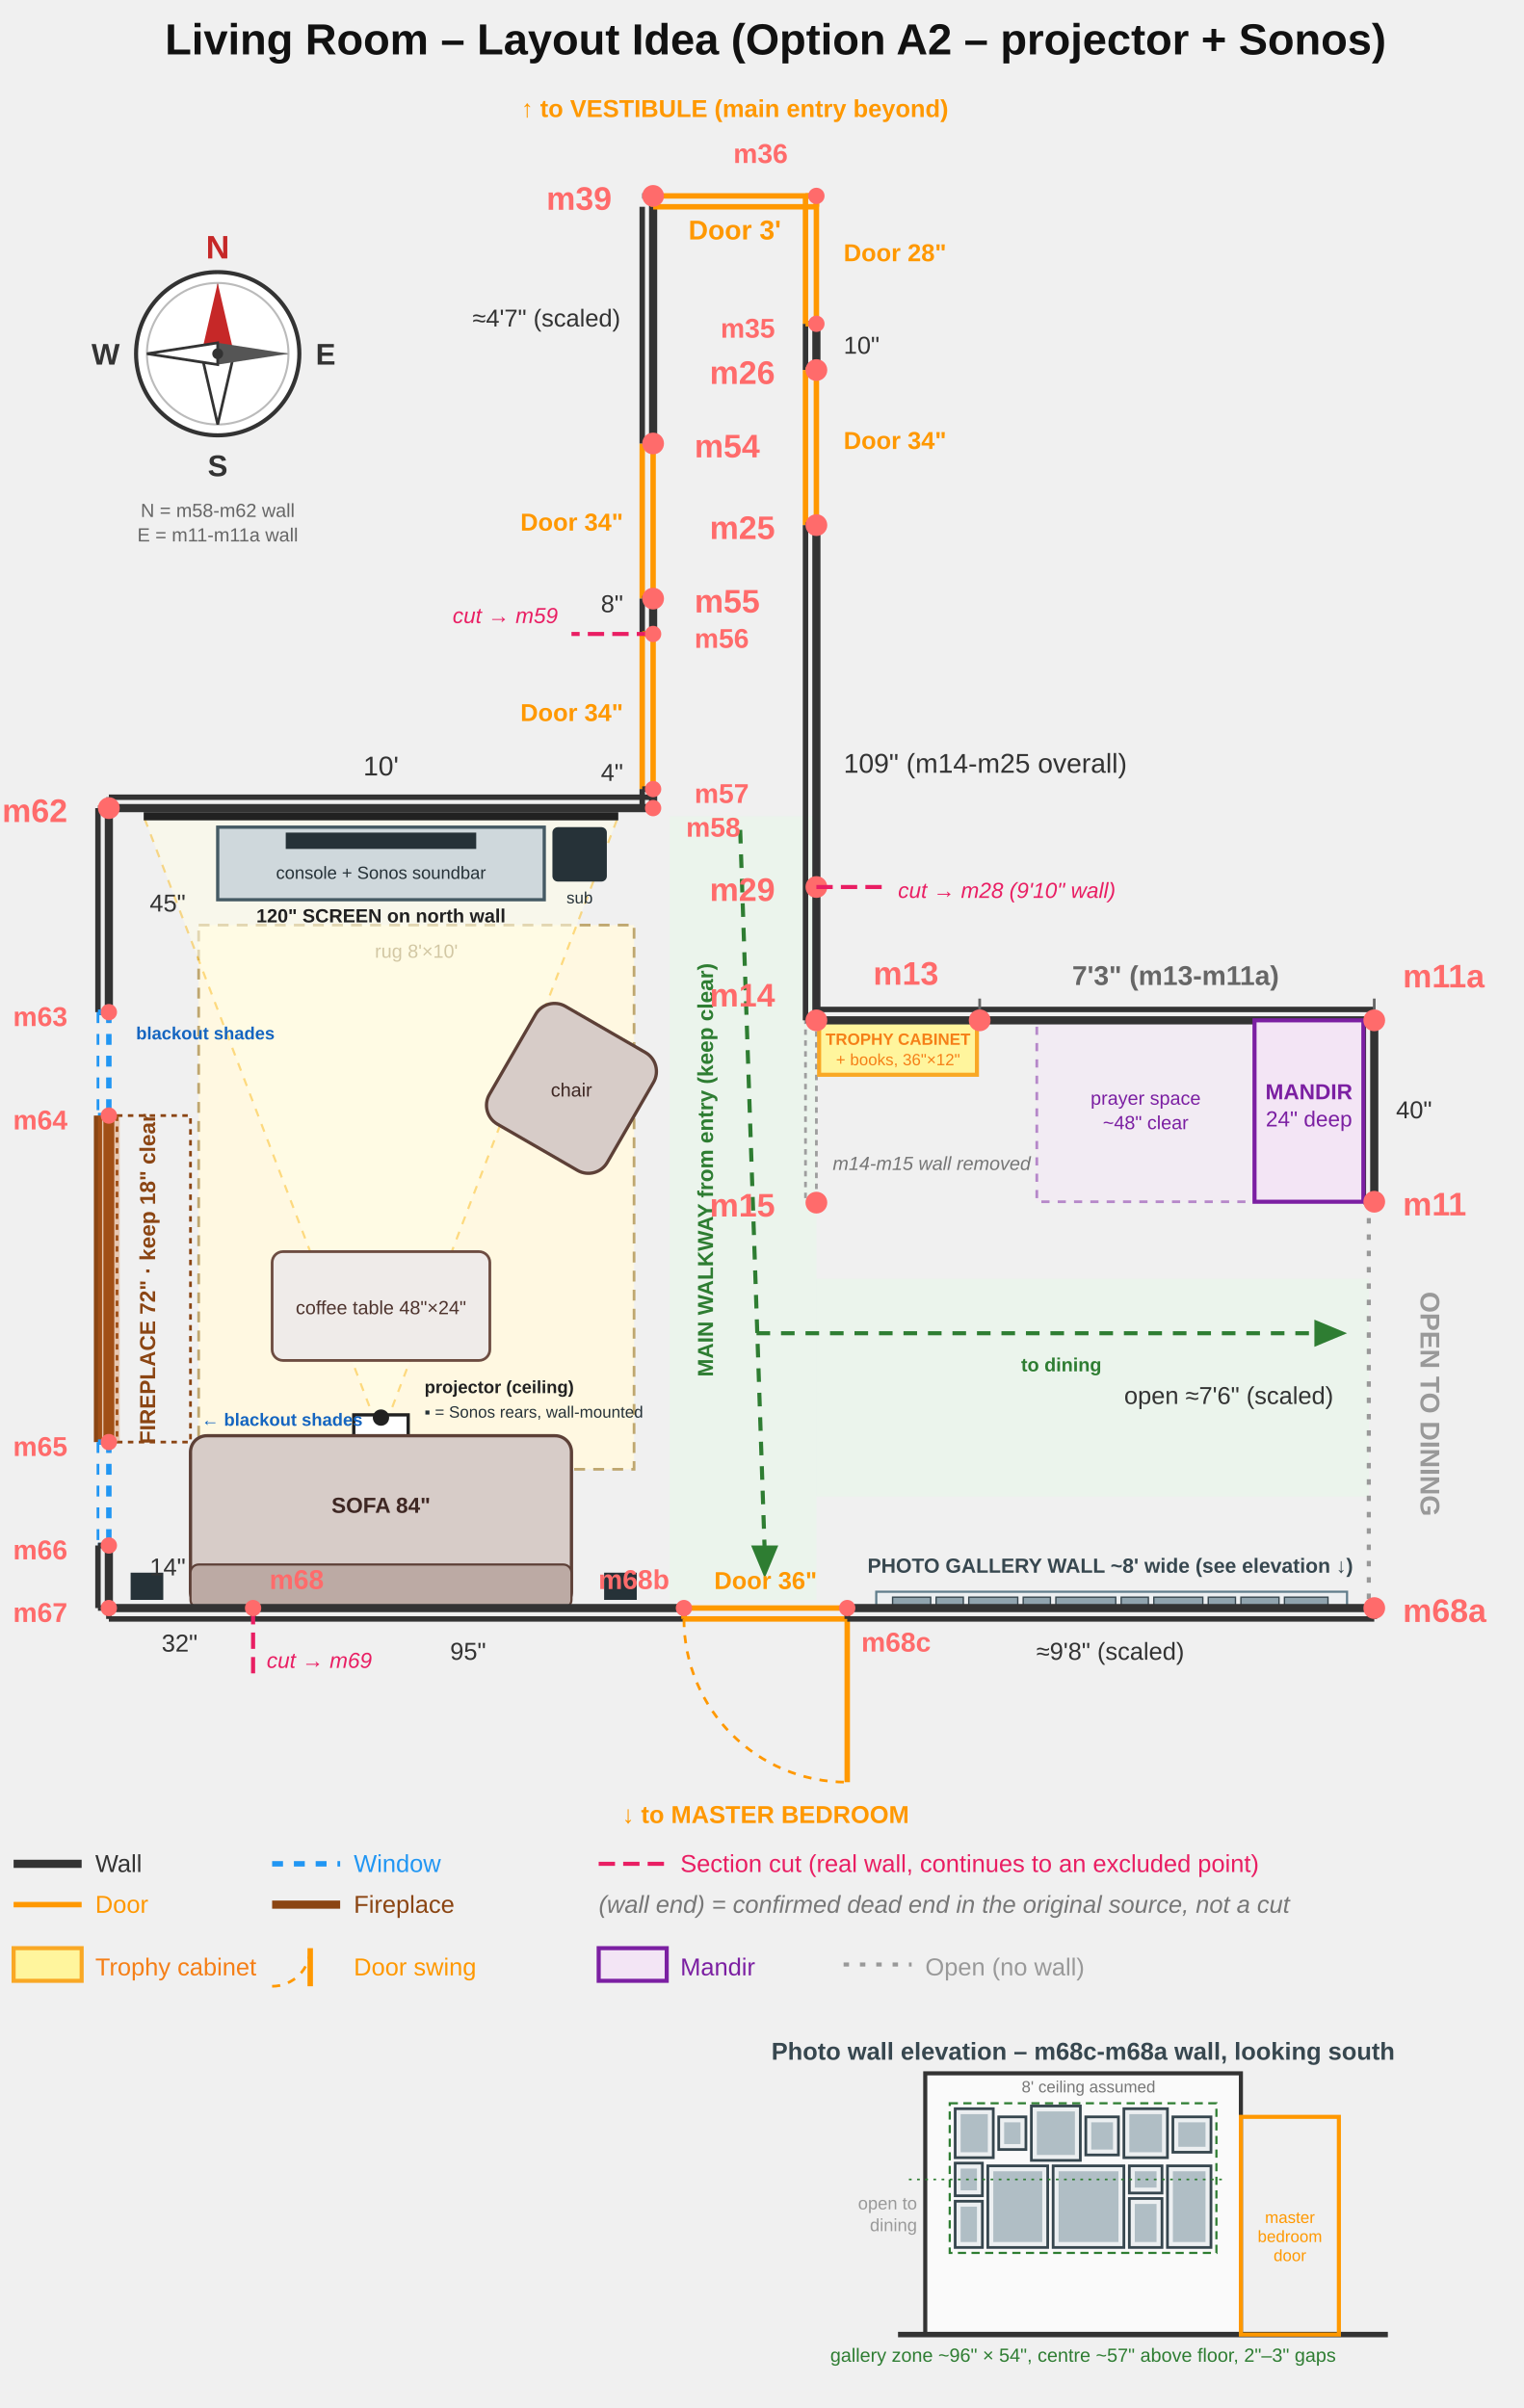
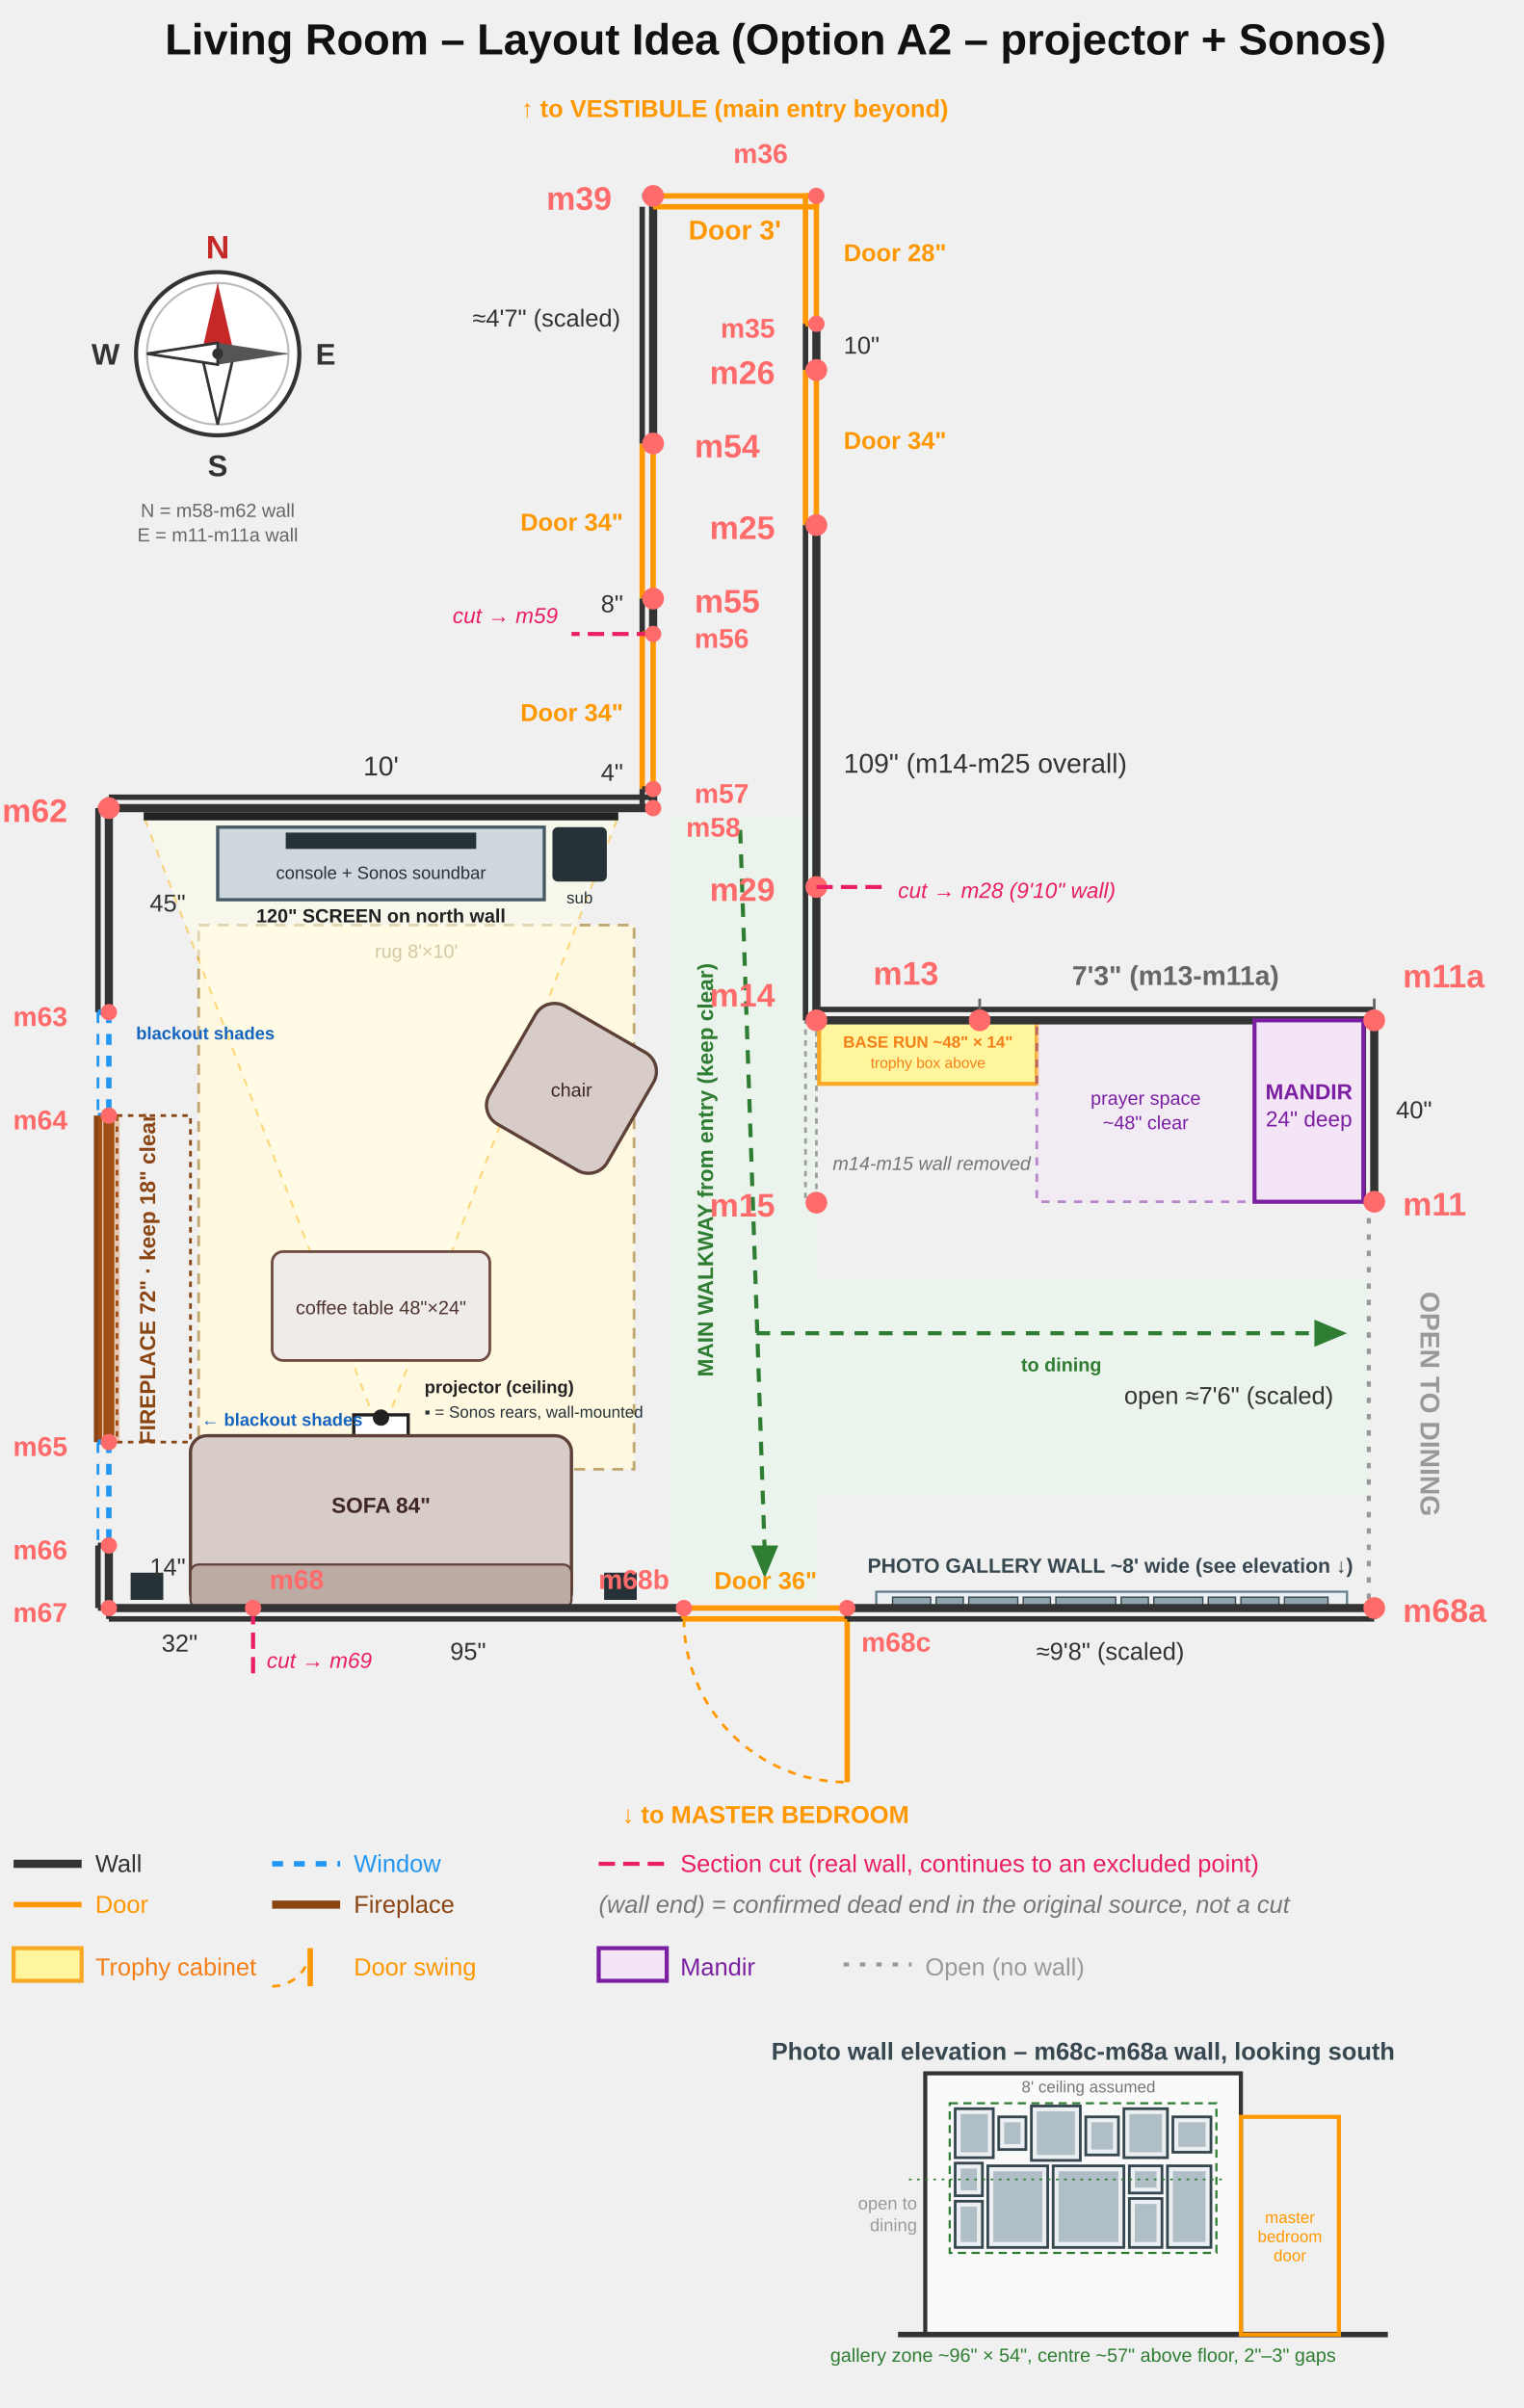
<svg xmlns="http://www.w3.org/2000/svg" viewBox="-10 -490 560 885" width="1120" height="1770" style="background:#fff;font-family:Arial,Helvetica,sans-serif;">
  <text x="275" y="-470" font-size="16" font-weight="bold" text-anchor="middle" fill="#111">Living Room – Layout Idea (Option A2 – projector + Sonos)</text>
  <g id="furniture" font-family="Arial,Helvetica,sans-serif">
    <rect x="236" y="-190" width="54" height="288" fill="#e8f5e9" opacity="0.7" />
    <rect x="290" y="-20" width="203" height="80" fill="#e8f5e9" opacity="0.7" />
    <line x1="262" y1="-185" x2="271" y2="80" stroke="#2e7d32" stroke-width="1.5" stroke-dasharray="5,4" />
    <polygon points="271,90 266,78 276,78" fill="#2e7d32" />
    <line x1="268" y1="0" x2="475" y2="0" stroke="#2e7d32" stroke-width="1.5" stroke-dasharray="5,4" />
    <polygon points="485,0 473,-5 473,5" fill="#2e7d32" />
    <text x="252" y="-60" font-size="8" fill="#2e7d32" font-weight="bold" text-anchor="middle" transform="rotate(-90 252 -60)">MAIN WALKWAY from entry (keep clear)</text>
    <text x="380" y="14" font-size="7" fill="#2e7d32" font-weight="bold" text-anchor="middle">to dining</text>
    <rect x="63" y="-150" width="160" height="200" fill="#fff8e1" stroke="#bfa76f" stroke-width="1" stroke-dasharray="4,3" />
    <text x="143" y="-138" font-size="7" fill="#9c8650" text-anchor="middle">rug 8'×10'</text>
    <rect x="33" y="-80" width="27" height="120" fill="none" stroke="#8b4513" stroke-width="1" stroke-dasharray="2,2" />
    <text x="47" y="-20" font-size="8" fill="#8b4513" font-weight="bold" text-anchor="middle" transform="rotate(-90 47 -20)">FIREPLACE 72" · keep 18" clear</text>
    <polygon points="130,38 42.8,-190 217.2,-190" fill="#fffde7" opacity="0.55" stroke="#fbc02d" stroke-width="0.8" stroke-dasharray="3,3" />
    <line x1="42.8" y1="-190" x2="217.2" y2="-190" stroke="#212121" stroke-width="3" />
    <text x="130" y="-151" font-size="7" fill="#212121" text-anchor="middle" font-weight="bold">120" SCREEN on north wall</text>
    <rect x="70" y="-186" width="120" height="26.67" fill="#cfd8dc" stroke="#455a64" stroke-width="1.2" />
    <rect x="95" y="-184" width="70" height="6" fill="#263238" />
    <text x="130" y="-167" font-size="6.5" fill="#263238" text-anchor="middle">console + Sonos soundbar</text>
    <rect x="193" y="-186" width="20" height="20" rx="2" fill="#263238" />
    <text x="203" y="-158" font-size="6" fill="#263238" text-anchor="middle">sub</text>
    <rect x="120" y="30" width="20" height="16" fill="#fff" stroke="#212121" stroke-width="1.2" />
    <circle cx="130" cy="31" r="3" fill="#212121" />
    <text x="146" y="22" font-size="6.5" fill="#212121" font-weight="bold">projector (ceiling)</text>
    <text x="146" y="31" font-size="6" fill="#263238">▪ = Sonos rears, wall-mounted</text>
    <rect x="38" y="88" width="12" height="10" fill="#263238" />
    <rect x="212" y="88" width="12" height="10" fill="#263238" />
    <text x="40" y="-108" font-size="6.5" fill="#1565c0" font-weight="bold">blackout shades</text>
    <text x="64" y="34" font-size="6.5" fill="#1565c0" font-weight="bold">← blackout shades</text>
    <rect x="60" y="37.67" width="140" height="63.33" rx="6" fill="#d7ccc8" stroke="#5d4037" stroke-width="1.2" />
    <rect x="60" y="85" width="140" height="16" rx="3" fill="#bcaaa4" stroke="#5d4037" stroke-width="0.8" />
    <text x="130" y="66" font-size="8" fill="#3e2723" text-anchor="middle" font-weight="bold">SOFA 84"</text>
    <rect x="90" y="-30" width="80" height="40" rx="4" fill="#efebe9" stroke="#6d4c41" stroke-width="1" />
    <text x="130" y="-7" font-size="7" fill="#4e342e" text-anchor="middle">coffee table 48"×24"</text>
    <rect x="175" y="-115" width="50" height="50" rx="8" fill="#d7ccc8" stroke="#5d4037" stroke-width="1.2" transform="rotate(30 200 -90)" />
    <text x="200" y="-87" font-size="7" fill="#3e2723" text-anchor="middle">chair</text>
    <rect x="286" y="-115" width="4" height="66.67" fill="none" stroke="#9e9e9e" stroke-width="1" stroke-dasharray="2,2" />
    <text x="296" y="-60" font-size="7" fill="#757575" font-style="italic">m14-m15 wall removed</text>
-     <rect x="291" y="-115" width="58" height="20" fill="#fff59d" stroke="#f9a825" stroke-width="1.5" />
-     <text x="320" y="-106" font-size="6" fill="#f57f17" font-weight="bold" text-anchor="middle">TROPHY CABINET</text>
-     <text x="320" y="-98.5" font-size="6" fill="#f57f17" text-anchor="middle">+ books, 36"×12"</text>
+     <rect x="291" y="-115" width="80" height="23.33" fill="#fff59d" stroke="#f9a825" stroke-width="1.5" />
+     <text x="331" y="-105" font-size="6" fill="#f57f17" font-weight="bold" text-anchor="middle">BASE RUN ~48" × 14"</text>
+     <text x="331" y="-97.5" font-size="5.5" fill="#f57f17" text-anchor="middle">trophy box above</text>
    <rect x="312" y="95" width="173" height="6" fill="#eceff1" stroke="#607d8b" stroke-width="0.8" />
    <rect x="318" y="97" width="14" height="4" fill="#90a4ae" stroke="#37474f" stroke-width="0.5" />
    <rect x="334" y="97" width="10" height="4" fill="#90a4ae" stroke="#37474f" stroke-width="0.5" />
    <rect x="346" y="97" width="18" height="4" fill="#90a4ae" stroke="#37474f" stroke-width="0.5" />
    <rect x="366" y="97" width="10" height="4" fill="#90a4ae" stroke="#37474f" stroke-width="0.5" />
    <rect x="378" y="97" width="22" height="4" fill="#90a4ae" stroke="#37474f" stroke-width="0.5" />
    <rect x="402" y="97" width="10" height="4" fill="#90a4ae" stroke="#37474f" stroke-width="0.5" />
    <rect x="414" y="97" width="18" height="4" fill="#90a4ae" stroke="#37474f" stroke-width="0.5" />
    <rect x="434" y="97" width="10" height="4" fill="#90a4ae" stroke="#37474f" stroke-width="0.5" />
    <rect x="446" y="97" width="14" height="4" fill="#90a4ae" stroke="#37474f" stroke-width="0.5" />
    <rect x="462" y="97" width="16" height="4" fill="#90a4ae" stroke="#37474f" stroke-width="0.5" />
    <text x="398" y="88" font-size="7.5" fill="#37474f" font-weight="bold" text-anchor="middle">PHOTO GALLERY WALL ~8' wide (see elevation ↓)</text>
    <rect x="371" y="-115" width="80" height="66.67" fill="#f3e5f5" opacity="0.5" stroke="#7b1fa2" stroke-width="1" stroke-dasharray="3,3" />
    <text x="411" y="-84" font-size="7" fill="#7b1fa2" text-anchor="middle">prayer space</text>
    <text x="411" y="-75" font-size="7" fill="#7b1fa2" text-anchor="middle">~48" clear</text>
  </g>
  <line x1="230" y1="-327" x2="230" y2="-270" stroke="#ff9800" stroke-width="2" />
  <line x1="226" y1="-327" x2="226" y2="-270" stroke="#ff9800" stroke-width="2" />
  <line x1="230" y1="-327" x2="226" y2="-327" stroke="#ff9800" stroke-width="2" />
  <line x1="230" y1="-270" x2="226" y2="-270" stroke="#ff9800" stroke-width="2" />
  <text x="219" y="-295" font-size="9" fill="#ff9800" text-anchor="end" font-weight="bold">Door 34"</text>
  <line x1="230" y1="-270" x2="230" y2="-257" stroke="#333" stroke-width="3" />
  <line x1="226" y1="-270" x2="226" y2="-257" stroke="#333" stroke-width="2" />
  <line x1="230" y1="-270" x2="226" y2="-270" stroke="#333" stroke-width="2" />
  <line x1="230" y1="-257" x2="226" y2="-257" stroke="#333" stroke-width="2" />
  <text x="219" y="-265" font-size="9" fill="#333" text-anchor="end">8"</text>
  <line x1="230" y1="-257" x2="230" y2="-200" stroke="#ff9800" stroke-width="2" />
  <line x1="226" y1="-257" x2="226" y2="-200" stroke="#ff9800" stroke-width="2" />
  <line x1="230" y1="-257" x2="226" y2="-257" stroke="#ff9800" stroke-width="2" />
  <line x1="230" y1="-200" x2="226" y2="-200" stroke="#ff9800" stroke-width="2" />
  <text x="219" y="-225" font-size="9" fill="#ff9800" text-anchor="end" font-weight="bold">Door 34"</text>
  <line x1="230" y1="-200" x2="230" y2="-193" stroke="#333" stroke-width="3" />
  <line x1="226" y1="-200" x2="226" y2="-193" stroke="#333" stroke-width="2" />
  <line x1="230" y1="-200" x2="226" y2="-200" stroke="#333" stroke-width="2" />
  <line x1="230" y1="-193" x2="226" y2="-193" stroke="#333" stroke-width="2" />
  <text x="219" y="-203" font-size="9" fill="#333" text-anchor="end">4"</text>
  <line x1="230" y1="-193" x2="30" y2="-193" stroke="#333" stroke-width="3" />
  <line x1="230" y1="-197" x2="30" y2="-197" stroke="#333" stroke-width="2" />
  <line x1="230" y1="-193" x2="230" y2="-197" stroke="#333" stroke-width="2" />
  <line x1="30" y1="-193" x2="30" y2="-197" stroke="#333" stroke-width="2" />
  <text x="130" y="-205" font-size="10" fill="#333" text-anchor="middle">10'</text>
  <line x1="30" y1="-193" x2="30" y2="-118" stroke="#333" stroke-width="3" />
  <line x1="26" y1="-193" x2="26" y2="-118" stroke="#333" stroke-width="2" />
  <line x1="30" y1="-193" x2="26" y2="-193" stroke="#333" stroke-width="2" />
  <line x1="30" y1="-118" x2="26" y2="-118" stroke="#333" stroke-width="2" />
  <text x="45" y="-155" font-size="9" fill="#333" text-anchor="start">45"</text>
  <line x1="30" y1="-118" x2="30" y2="-80" stroke="#2196F3" stroke-width="2" stroke-dasharray="4,4" />
  <line x1="26" y1="-118" x2="26" y2="-80" stroke="#2196F3" stroke-width="1" stroke-dasharray="4,4" />
  <line x1="30" y1="-118" x2="26" y2="-118" stroke="#2196F3" stroke-width="2" />
  <line x1="30" y1="-80" x2="26" y2="-80" stroke="#2196F3" stroke-width="2" />
  <line x1="30" y1="-80" x2="30" y2="40" stroke="#8b4513" stroke-width="4" />
  <line x1="26" y1="-80" x2="26" y2="40" stroke="#8b4513" stroke-width="3" />
  <rect x="26" y="-80" width="8" height="120" fill="#d2691e" opacity="0.3" />
  <line x1="30" y1="40" x2="30" y2="78" stroke="#2196F3" stroke-width="2" stroke-dasharray="4,4" />
  <line x1="26" y1="40" x2="26" y2="78" stroke="#2196F3" stroke-width="1" stroke-dasharray="4,4" />
  <line x1="30" y1="40" x2="26" y2="40" stroke="#2196F3" stroke-width="2" />
  <line x1="30" y1="78" x2="26" y2="78" stroke="#2196F3" stroke-width="2" />
  <line x1="30" y1="78" x2="30" y2="101" stroke="#333" stroke-width="3" />
  <line x1="26" y1="78" x2="26" y2="101" stroke="#333" stroke-width="2" />
  <line x1="30" y1="78" x2="26" y2="78" stroke="#333" stroke-width="2" />
  <line x1="30" y1="101" x2="26" y2="101" stroke="#333" stroke-width="2" />
  <text x="45" y="89" font-size="9" fill="#333" text-anchor="start">14"</text>
  <line x1="30" y1="101" x2="83" y2="101" stroke="#333" stroke-width="3" />
  <line x1="30" y1="105" x2="83" y2="105" stroke="#333" stroke-width="2" />
  <line x1="30" y1="101" x2="30" y2="105" stroke="#333" stroke-width="2" />
  <line x1="83" y1="101" x2="83" y2="105" stroke="#333" stroke-width="2" />
  <text x="56" y="117" font-size="9" fill="#333" text-anchor="middle">32"</text>
  <line x1="230" y1="-327" x2="230" y2="-418" stroke="#333" stroke-width="3" />
  <line x1="226" y1="-327" x2="226" y2="-414" stroke="#333" stroke-width="2" />
  <line x1="230" y1="-418" x2="226" y2="-418" stroke="#333" stroke-width="2" />
  <text x="218" y="-370" font-size="9" fill="#333" text-anchor="end">≈4'7" (scaled)</text>
  <line x1="290" y1="-354" x2="290" y2="-371" stroke="#333" stroke-width="3" />
  <line x1="286" y1="-354" x2="286" y2="-371" stroke="#333" stroke-width="2" />
  <line x1="290" y1="-354" x2="286" y2="-354" stroke="#333" stroke-width="2" />
  <line x1="290" y1="-371" x2="286" y2="-371" stroke="#333" stroke-width="2" />
  <text x="300" y="-360" font-size="9" fill="#333" text-anchor="start">10"</text>
  <line x1="290" y1="-371" x2="290" y2="-418" stroke="#ff9800" stroke-width="2" />
  <line x1="286" y1="-371" x2="286" y2="-418" stroke="#ff9800" stroke-width="2" />
  <line x1="290" y1="-371" x2="286" y2="-371" stroke="#ff9800" stroke-width="2" />
  <line x1="290" y1="-418" x2="286" y2="-418" stroke="#ff9800" stroke-width="2" />
  <text x="300" y="-394" font-size="9" fill="#ff9800" text-anchor="start" font-weight="bold">Door 28"</text>
  <line x1="290" y1="-418" x2="230" y2="-418" stroke="#ff9800" stroke-width="2" />
  <line x1="290" y1="-414" x2="230" y2="-414" stroke="#ff9800" stroke-width="2" />
  <line x1="290" y1="-418" x2="290" y2="-414" stroke="#ff9800" stroke-width="2" />
  <line x1="230" y1="-418" x2="230" y2="-414" stroke="#ff9800" stroke-width="2" />
  <text x="260" y="-402" font-size="10" fill="#ff9800" text-anchor="middle" font-weight="bold">Door 3'</text>
  <line x1="290" y1="-297" x2="290" y2="-354" stroke="#ff9800" stroke-width="2" />
  <line x1="286" y1="-297" x2="286" y2="-354" stroke="#ff9800" stroke-width="2" />
  <line x1="290" y1="-297" x2="286" y2="-297" stroke="#ff9800" stroke-width="2" />
  <line x1="290" y1="-354" x2="286" y2="-354" stroke="#ff9800" stroke-width="2" />
  <text x="300" y="-325" font-size="9" fill="#ff9800" text-anchor="start" font-weight="bold">Door 34"</text>
  <line x1="290" y1="-115" x2="290" y2="-297" stroke="#333" stroke-width="3" />
  <line x1="286" y1="-115" x2="286" y2="-297" stroke="#333" stroke-width="2" />
  <line x1="290" y1="-115" x2="286" y2="-115" stroke="#333" stroke-width="2" />
  <line x1="290" y1="-297" x2="286" y2="-297" stroke="#333" stroke-width="2" />
  <text x="300" y="-206" font-size="10" fill="#333" text-anchor="start">109" (m14-m25 overall)</text>
  <line x1="350" y1="-115" x2="290" y2="-115" stroke="#333" stroke-width="3" />
  <line x1="350" y1="-119" x2="290" y2="-119" stroke="#333" stroke-width="2" />
  <line x1="350" y1="-115" x2="350" y2="-119" stroke="#333" stroke-width="2" />
  <line x1="290" y1="-115" x2="290" y2="-119" stroke="#333" stroke-width="2" />
  <line x1="350" y1="-115" x2="495" y2="-115" stroke="#333" stroke-width="3" />
  <line x1="350" y1="-119" x2="495" y2="-119" stroke="#333" stroke-width="2" />
  <line x1="350" y1="-119" x2="350" y2="-123" stroke="#666" stroke-width="1" />
  <line x1="495" y1="-119" x2="495" y2="-123" stroke="#666" stroke-width="1" />
  <text x="422" y="-128" font-size="10" fill="#666" font-weight="bold" text-anchor="middle">7'3" (m13-m11a)</text>
  <line x1="495" y1="-115" x2="495" y2="-48.33" stroke="#333" stroke-width="3" />
  <line x1="491" y1="-115" x2="491" y2="-48.33" stroke="#333" stroke-width="2" />
  <line x1="495" y1="-115" x2="491" y2="-115" stroke="#333" stroke-width="2" />
  <line x1="495" y1="-48.33" x2="491" y2="-48.33" stroke="#333" stroke-width="2" />
  <text x="503" y="-79" font-size="9" fill="#333" text-anchor="start">40"</text>
  <rect x="451" y="-115" width="40" height="66.67" fill="#f3e5f5" stroke="#7b1fa2" stroke-width="1.5" />
  <text x="471" y="-86" font-size="8" fill="#7b1fa2" font-weight="bold" text-anchor="middle">MANDIR</text>
  <text x="471" y="-76" font-size="8" fill="#7b1fa2" text-anchor="middle">24" deep</text>
  <line x1="493" y1="-48.33" x2="493" y2="101" stroke="#999" stroke-width="1.5" stroke-dasharray="2,4" />
  <text x="480" y="26" font-size="9" fill="#333" text-anchor="end">open ≈7'6" (scaled)</text>
  <text x="512" y="26" font-size="10" fill="#999" font-weight="bold" text-anchor="middle" transform="rotate(90 512 26)">OPEN TO DINING</text>
  <line x1="83" y1="101" x2="241.33" y2="101" stroke="#333" stroke-width="3" />
  <line x1="83" y1="105" x2="241.33" y2="105" stroke="#333" stroke-width="2" />
  <line x1="241.33" y1="101" x2="241.33" y2="105" stroke="#333" stroke-width="2" />
  <text x="162" y="120" font-size="9" fill="#333" text-anchor="middle">95"</text>
  <line x1="241.33" y1="101" x2="301.33" y2="101" stroke="#ff9800" stroke-width="2" />
  <line x1="241.33" y1="105" x2="301.33" y2="105" stroke="#ff9800" stroke-width="2" />
  <line x1="241.33" y1="101" x2="241.33" y2="105" stroke="#ff9800" stroke-width="2" />
  <line x1="301.33" y1="101" x2="301.33" y2="105" stroke="#ff9800" stroke-width="2" />
  <line x1="301.33" y1="105" x2="301.33" y2="165" stroke="#ff9800" stroke-width="2" />
  <path d="M241.33,105 A60,60 0 0,0 301.33,165" fill="none" stroke="#ff9800" stroke-width="1" stroke-dasharray="3,3" />
  <text x="271.33" y="94" font-size="9" fill="#ff9800" text-anchor="middle" font-weight="bold">Door 36"</text>
  <text x="271.33" y="180" font-size="9" fill="#ff9800" text-anchor="middle" font-weight="bold">↓ to MASTER BEDROOM</text>
  <text x="260" y="-447" font-size="9" fill="#ff9800" text-anchor="middle" font-weight="bold">↑ to VESTIBULE (main entry beyond)</text>
  <line x1="301.33" y1="101" x2="495" y2="101" stroke="#333" stroke-width="3" />
  <line x1="301.33" y1="105" x2="495" y2="105" stroke="#333" stroke-width="2" />
  <line x1="301.33" y1="101" x2="301.33" y2="105" stroke="#333" stroke-width="2" />
  <line x1="495" y1="101" x2="495" y2="105" stroke="#333" stroke-width="2" />
  <text x="398" y="120" font-size="9" fill="#333" text-anchor="middle">≈9'8" (scaled)</text>
  <circle cx="241.33" cy="101" r="3" fill="#ff6b6b" />
  <text x="236" y="94" font-size="10" fill="#ff6b6b" font-weight="bold" text-anchor="end">m68b</text>
  <circle cx="301.33" cy="101" r="3" fill="#ff6b6b" />
  <text x="306.5" y="117" font-size="10" fill="#ff6b6b" font-weight="bold">m68c</text>
  <circle cx="495" cy="101" r="4" fill="#ff6b6b" />
  <text x="505.5" y="106.1" font-size="12" fill="#ff6b6b" font-weight="bold">m68a</text>
  <line x1="230" y1="-257" x2="200" y2="-257" stroke="#e91e63" stroke-width="1.5" stroke-dasharray="6,3" />
  <text x="195" y="-261" font-size="8" fill="#e91e63" text-anchor="end" font-style="italic">cut → m59</text>
  <line x1="83" y1="101" x2="83" y2="125" stroke="#e91e63" stroke-width="1.5" stroke-dasharray="6,3" />
  <text x="88" y="123" font-size="8" fill="#e91e63" font-style="italic">cut → m69</text>
  <circle cx="290" cy="-164" r="4" fill="#ff6b6b" />
  <line x1="290" y1="-164" x2="315" y2="-164" stroke="#e91e63" stroke-width="1.5" stroke-dasharray="6,3" />
  <text x="320" y="-160" font-size="8" fill="#e91e63" font-style="italic">cut → m28 (9'10" wall)</text>
  <text x="274.8" y="-158.9" font-size="12" fill="#ff6b6b" font-weight="bold" text-anchor="end">m29</text>
  <circle cx="230" cy="-193" r="3" fill="#ff6b6b" />
  <text x="242.1" y="-182.5" font-size="10" fill="#ff6b6b" font-weight="bold">m58</text>
  <circle cx="30" cy="-193" r="4" fill="#ff6b6b" />
  <text x="14.8" y="-187.9" font-size="12" fill="#ff6b6b" font-weight="bold" text-anchor="end">m62</text>
  <circle cx="30" cy="-118" r="3" fill="#ff6b6b" />
  <text x="14.8" y="-112.9" font-size="10" fill="#ff6b6b" font-weight="bold" text-anchor="end">m63</text>
  <circle cx="30" cy="-80" r="3" fill="#ff6b6b" />
  <text x="14.8" y="-74.9" font-size="10" fill="#ff6b6b" font-weight="bold" text-anchor="end">m64</text>
  <circle cx="30" cy="40" r="3" fill="#ff6b6b" />
  <text x="14.8" y="45.1" font-size="10" fill="#ff6b6b" font-weight="bold" text-anchor="end">m65</text>
  <circle cx="30" cy="78" r="3" fill="#ff6b6b" />
  <text x="14.8" y="83.1" font-size="10" fill="#ff6b6b" font-weight="bold" text-anchor="end">m66</text>
  <circle cx="30" cy="101" r="3" fill="#ff6b6b" />
  <text x="14.8" y="106.1" font-size="10" fill="#ff6b6b" font-weight="bold" text-anchor="end">m67</text>
  <circle cx="83" cy="101" r="3" fill="#ff6b6b" />
  <text x="89" y="94" font-size="10" fill="#ff6b6b" font-weight="bold">m68</text>
  <circle cx="290" cy="-418" r="3" fill="#ff6b6b" />
  <text x="279.5" y="-430.1" font-size="10" fill="#ff6b6b" font-weight="bold" text-anchor="end">m36</text>
  <circle cx="290" cy="-371" r="3" fill="#ff6b6b" />
  <text x="274.8" y="-365.9" font-size="10" fill="#ff6b6b" font-weight="bold" text-anchor="end">m35</text>
  <circle cx="290" cy="-354" r="4" fill="#ff6b6b" />
  <text x="274.8" y="-348.9" font-size="12" fill="#ff6b6b" font-weight="bold" text-anchor="end">m26</text>
  <circle cx="290" cy="-297" r="4" fill="#ff6b6b" />
  <text x="274.8" y="-291.9" font-size="12" fill="#ff6b6b" font-weight="bold" text-anchor="end">m25</text>
  <circle cx="290" cy="-115" r="4" fill="#ff6b6b" />
  <text x="274.8" y="-120.1" font-size="12" fill="#ff6b6b" font-weight="bold" text-anchor="end">m14</text>
  <circle cx="290" cy="-48" r="4" fill="#ff6b6b" />
  <text x="274.8" y="-42.9" font-size="12" fill="#ff6b6b" font-weight="bold" text-anchor="end">m15</text>
  <circle cx="350" cy="-115" r="4" fill="#ff6b6b" />
  <text x="334.9" y="-128.1" font-size="12" fill="#ff6b6b" font-weight="bold" text-anchor="end">m13</text>
  <circle cx="495" cy="-115" r="4" fill="#ff6b6b" />
  <text x="505.5" y="-127.1" font-size="12" fill="#ff6b6b" font-weight="bold">m11a</text>
  <circle cx="495" cy="-48.33" r="4" fill="#ff6b6b" />
  <text x="505.5" y="-43.3" font-size="12" fill="#ff6b6b" font-weight="bold">m11</text>
  <circle cx="230" cy="-418" r="4" fill="#ff6b6b" />
  <text x="214.8" y="-412.9" font-size="12" fill="#ff6b6b" font-weight="bold" text-anchor="end">m39</text>
  <circle cx="230" cy="-327" r="4" fill="#ff6b6b" />
  <text x="245.2" y="-321.9" font-size="12" fill="#ff6b6b" font-weight="bold">m54</text>
  <circle cx="230" cy="-270" r="4" fill="#ff6b6b" />
  <text x="245.2" y="-264.9" font-size="12" fill="#ff6b6b" font-weight="bold">m55</text>
  <circle cx="230" cy="-257" r="3" fill="#ff6b6b" />
  <text x="245.2" y="-251.9" font-size="10" fill="#ff6b6b" font-weight="bold">m56</text>
  <circle cx="230" cy="-200" r="3" fill="#ff6b6b" />
  <text x="245.2" y="-194.9" font-size="10" fill="#ff6b6b" font-weight="bold">m57</text>
  <g id="compass" transform="translate(70,-360)" font-family="Arial,Helvetica,sans-serif">
    <circle cx="0" cy="0" r="30" fill="#fff" stroke="#333" stroke-width="1.5" />
    <circle cx="0" cy="0" r="26" fill="none" stroke="#bbb" stroke-width="0.75" />
    <line x1="-26" y1="0" x2="26" y2="0" stroke="#bbb" stroke-width="0.75" />
    <line x1="0" y1="-26" x2="0" y2="26" stroke="#bbb" stroke-width="0.75" />
    <polygon points="0,-26 6,0 -6,0" fill="#c62828" />
    <polygon points="0,26 6,0 -6,0" fill="#fff" stroke="#333" stroke-width="1" />
    <polygon points="26,0 0,-4 0,4" fill="#555" />
    <polygon points="-26,0 0,-4 0,4" fill="#fff" stroke="#333" stroke-width="1" />
    <circle cx="0" cy="0" r="2" fill="#333" />
    <text x="0" y="-35" font-size="12" font-weight="bold" fill="#c62828" text-anchor="middle">N</text>
    <text x="0" y="45" font-size="11" font-weight="bold" fill="#333" text-anchor="middle">S</text>
    <text x="36" y="4" font-size="11" font-weight="bold" fill="#333" text-anchor="start">E</text>
    <text x="-36" y="4" font-size="11" font-weight="bold" fill="#333" text-anchor="end">W</text>
    <text x="0" y="60" font-size="7" fill="#666" text-anchor="middle">N = m58-m62 wall</text>
    <text x="0" y="69" font-size="7" fill="#666" text-anchor="middle">E = m11-m11a wall</text>
  </g>
  <g font-size="9" fill="#333" transform="translate(0,40)">
    <line x1="-5" y1="155" x2="20" y2="155" stroke="#333" stroke-width="3" />
    <text x="25" y="158" fill="#333">Wall</text>
    <line x1="-5" y1="170" x2="20" y2="170" stroke="#ff9800" stroke-width="2" />
    <text x="25" y="173" fill="#ff9800">Door</text>
    <line x1="90" y1="155" x2="115" y2="155" stroke="#2196F3" stroke-width="2" stroke-dasharray="4,4" />
    <text x="120" y="158" fill="#2196F3">Window</text>
    <line x1="90" y1="170" x2="115" y2="170" stroke="#8b4513" stroke-width="3" />
    <text x="120" y="173" fill="#8b4513">Fireplace</text>
    <path d="M90,200 A14,14 0 0,0 104,186" fill="none" stroke="#ff9800" stroke-width="1" stroke-dasharray="3,3" />
    <line x1="104" y1="186" x2="104" y2="200" stroke="#ff9800" stroke-width="2" />
    <text x="120" y="196" fill="#ff9800">Door swing</text>
    <rect x="210" y="186" width="25" height="12" fill="#f3e5f5" stroke="#7b1fa2" stroke-width="1.5" />
    <text x="240" y="196" fill="#7b1fa2">Mandir</text>
    <line x1="300" y1="192" x2="325" y2="192" stroke="#999" stroke-width="1.5" stroke-dasharray="2,4" />
    <text x="330" y="196" fill="#999">Open (no wall)</text>
    <rect x="-5" y="186" width="25" height="12" fill="#fff59d" stroke="#f9a825" stroke-width="1.5" />
    <text x="25" y="196" fill="#f57f17">Trophy cabinet</text>
    <line x1="210" y1="155" x2="235" y2="155" stroke="#e91e63" stroke-width="1.5" stroke-dasharray="6,3" />
    <text x="240" y="158" fill="#e91e63">Section cut (real wall, continues to an excluded point)</text>
    <text x="210" y="173" fill="#777" font-style="italic">(wall end) = confirmed dead end in the original source, not a cut</text>
  </g>
  <g id="photo-wall-elevation" font-family="Arial,Helvetica,sans-serif" transform="translate(0,22)">
    <text x="388" y="245" font-size="9" font-weight="bold" fill="#37474f" text-anchor="middle">Photo wall elevation – m68c-m68a wall, looking south</text>
    <rect x="330" y="250" width="116" height="96" fill="#fafafa" stroke="#333" stroke-width="1.5" />
    <line x1="320" y1="346" x2="500" y2="346" stroke="#333" stroke-width="2" />
    <rect x="446" y="266" width="36" height="80" fill="none" stroke="#ff9800" stroke-width="1.5" />
    <text x="464" y="305" font-size="6" fill="#ff9800" text-anchor="middle">master</text>
    <text x="464" y="312" font-size="6" fill="#ff9800" text-anchor="middle">bedroom</text>
    <text x="464" y="319" font-size="6" fill="#ff9800" text-anchor="middle">door</text>
    <text x="327" y="300" font-size="6.5" fill="#999" text-anchor="end">open to</text>
    <text x="327" y="308" font-size="6.5" fill="#999" text-anchor="end">dining</text>
    <rect x="339" y="261" width="98" height="55" fill="none" stroke="#2e7d32" stroke-width="0.8" stroke-dasharray="3,2" />
    <rect x="341" y="263" width="14" height="18" fill="#eceff1" stroke="#37474f" stroke-width="1" />
    <rect x="343" y="265" width="10" height="14" fill="#b0bec5" />
    <rect x="357" y="266" width="10" height="12" fill="#eceff1" stroke="#37474f" stroke-width="1" />
    <rect x="359" y="268" width="6" height="8" fill="#b0bec5" />
    <rect x="369" y="262" width="18" height="20" fill="#eceff1" stroke="#37474f" stroke-width="1" />
    <rect x="371" y="264" width="14" height="16" fill="#b0bec5" />
    <rect x="389" y="266" width="12" height="14" fill="#eceff1" stroke="#37474f" stroke-width="1" />
    <rect x="391" y="268" width="8" height="10" fill="#b0bec5" />
    <rect x="403" y="263" width="16" height="18" fill="#eceff1" stroke="#37474f" stroke-width="1" />
    <rect x="405" y="265" width="12" height="14" fill="#b0bec5" />
    <rect x="421" y="266" width="14" height="13" fill="#eceff1" stroke="#37474f" stroke-width="1" />
    <rect x="423" y="268" width="10" height="9" fill="#b0bec5" />
    <rect x="341" y="283" width="10" height="12" fill="#eceff1" stroke="#37474f" stroke-width="1" />
    <rect x="343" y="285" width="6" height="8" fill="#b0bec5" />
    <rect x="353" y="284" width="22" height="30" fill="#eceff1" stroke="#37474f" stroke-width="1" />
    <rect x="355" y="286" width="18" height="26" fill="#b0bec5" />
    <rect x="377" y="284" width="26" height="30" fill="#eceff1" stroke="#37474f" stroke-width="1" />
    <rect x="379" y="286" width="22" height="26" fill="#b0bec5" />
    <rect x="405" y="284" width="12" height="10" fill="#eceff1" stroke="#37474f" stroke-width="1" />
    <rect x="407" y="286" width="8" height="6" fill="#b0bec5" />
    <rect x="405" y="296" width="12" height="18" fill="#eceff1" stroke="#37474f" stroke-width="1" />
    <rect x="407" y="298" width="8" height="14" fill="#b0bec5" />
    <rect x="419" y="284" width="16" height="30" fill="#eceff1" stroke="#37474f" stroke-width="1" />
    <rect x="421" y="286" width="12" height="26" fill="#b0bec5" />
    <rect x="341" y="297" width="10" height="17" fill="#eceff1" stroke="#37474f" stroke-width="1" />
    <rect x="343" y="299" width="6" height="13" fill="#b0bec5" />
    <line x1="324" y1="289" x2="440" y2="289" stroke="#2e7d32" stroke-width="0.6" stroke-dasharray="1,2" />
    <text x="388" y="356" font-size="7" fill="#2e7d32" text-anchor="middle">gallery zone ~96" × 54", centre ~57" above floor, 2"–3" gaps</text>
    <text x="390" y="257" font-size="6" fill="#777" text-anchor="middle">8' ceiling assumed</text>
  </g>
</svg>
